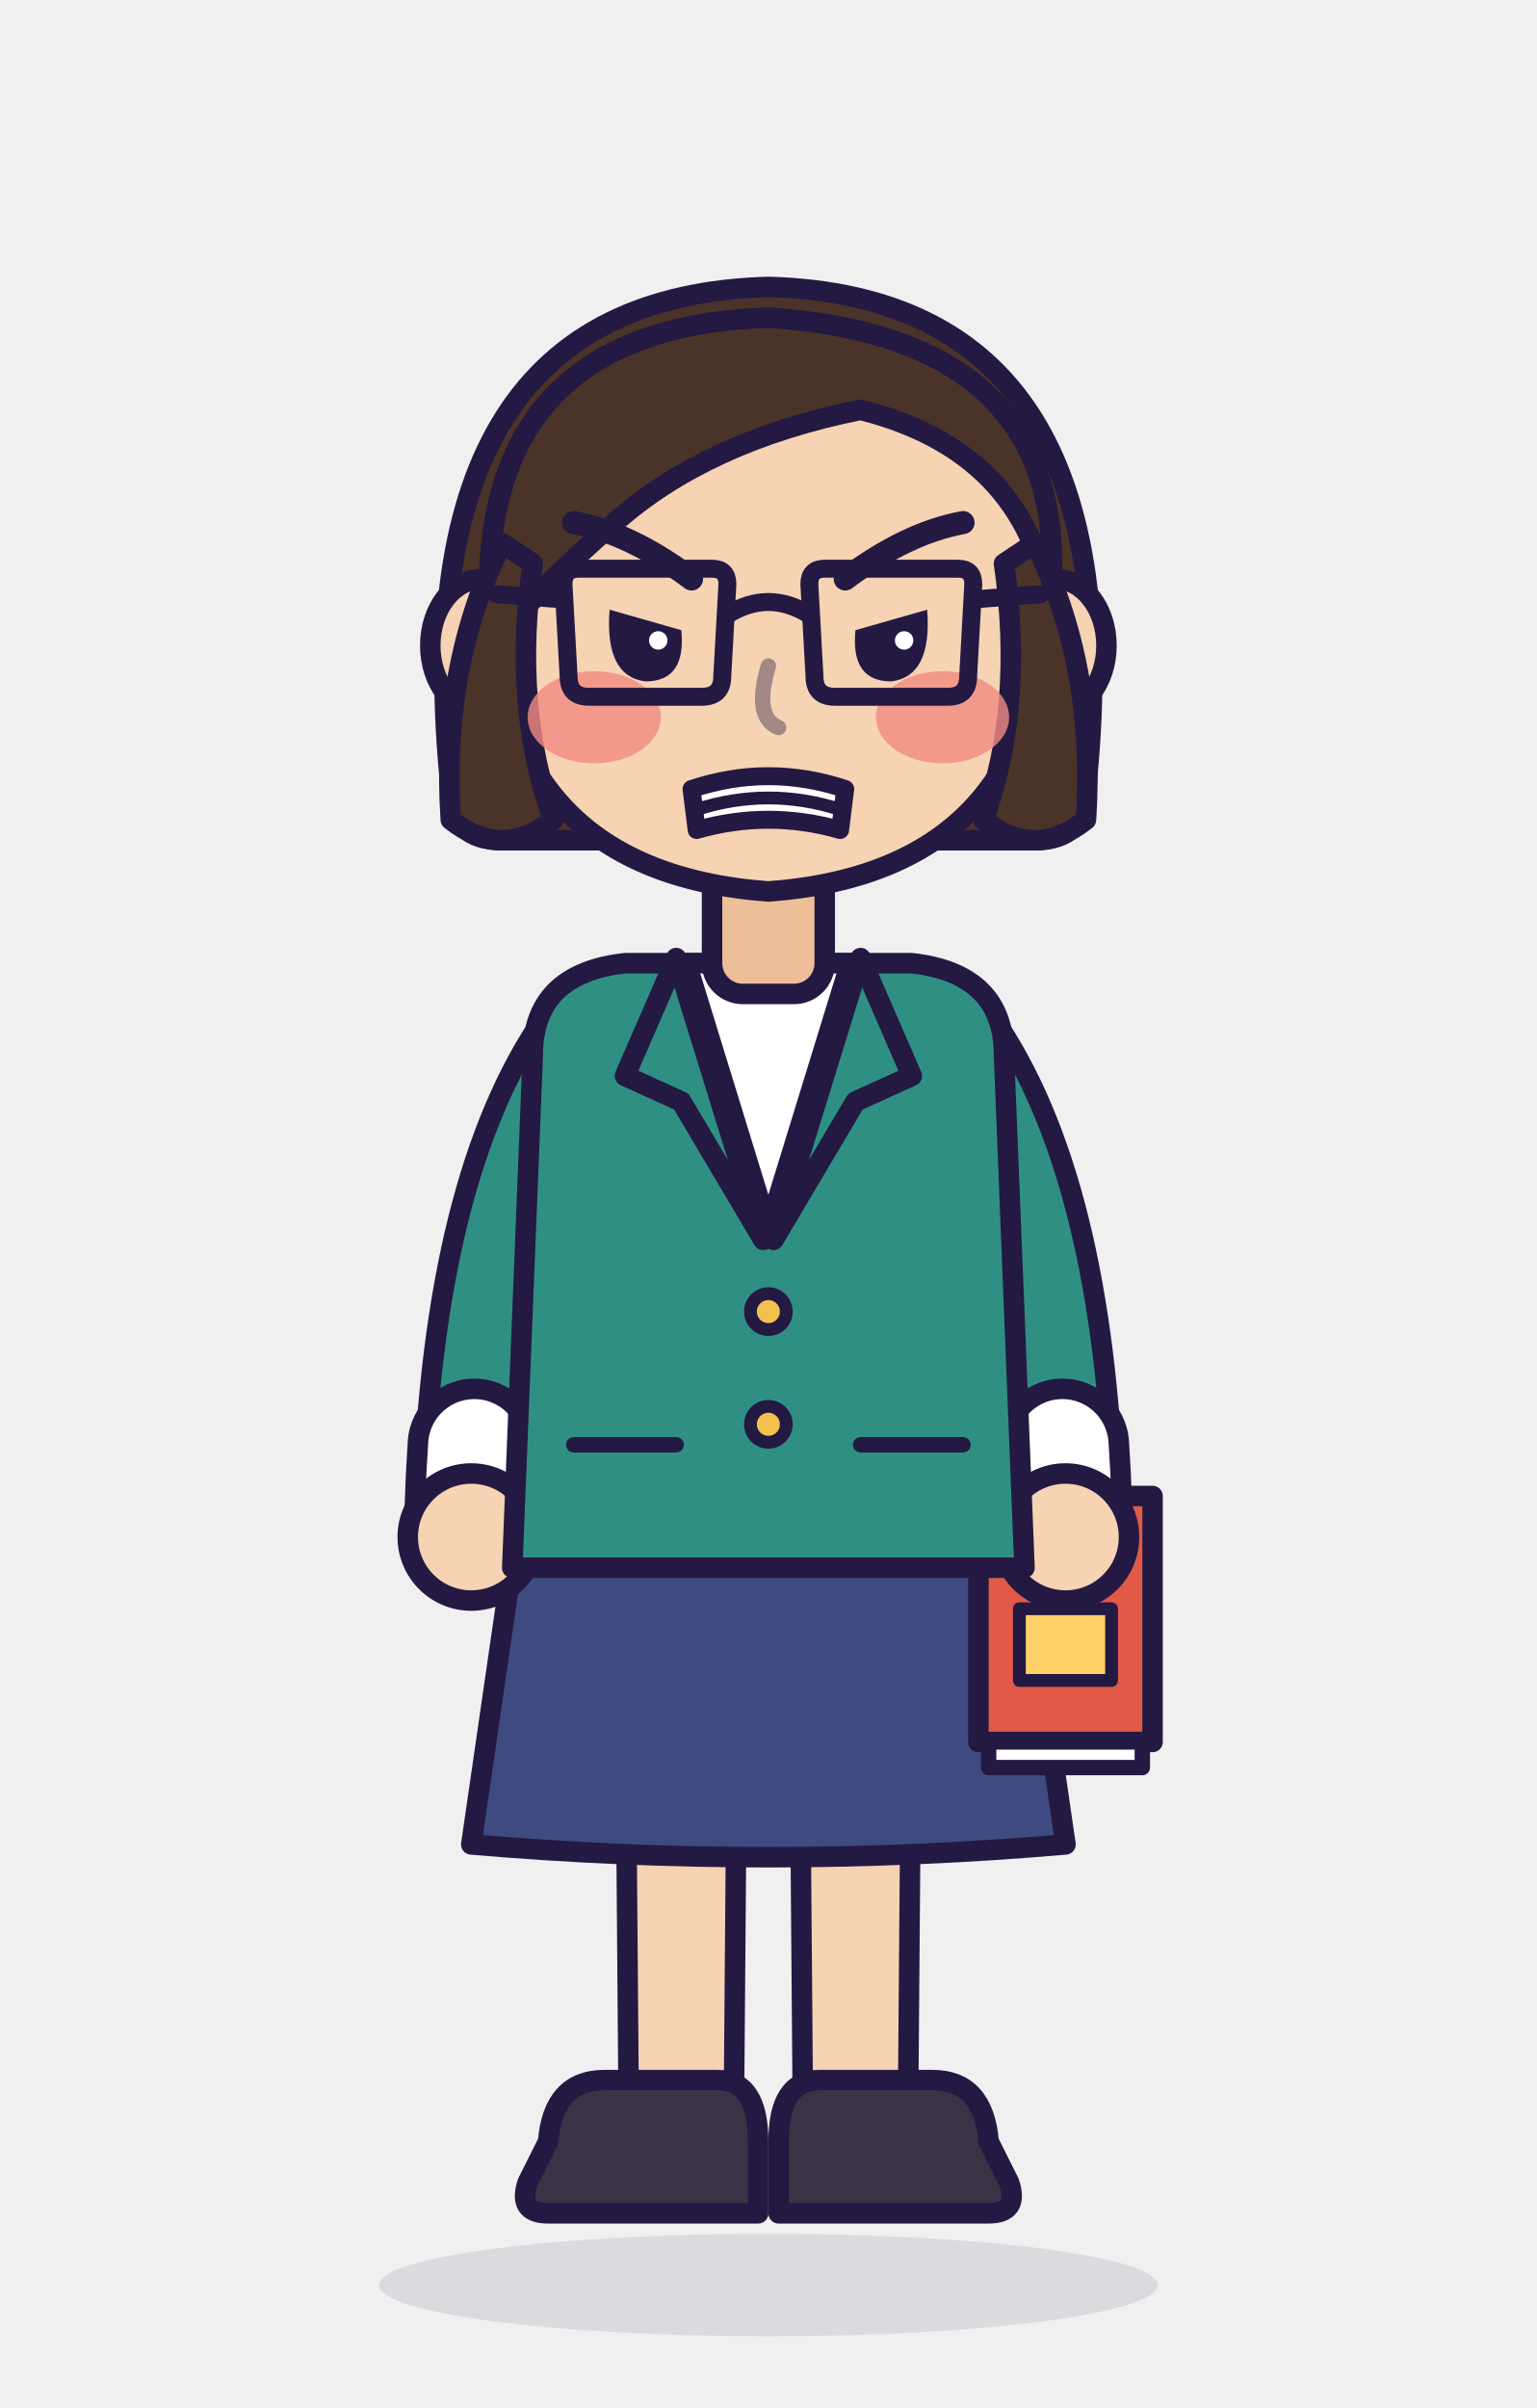
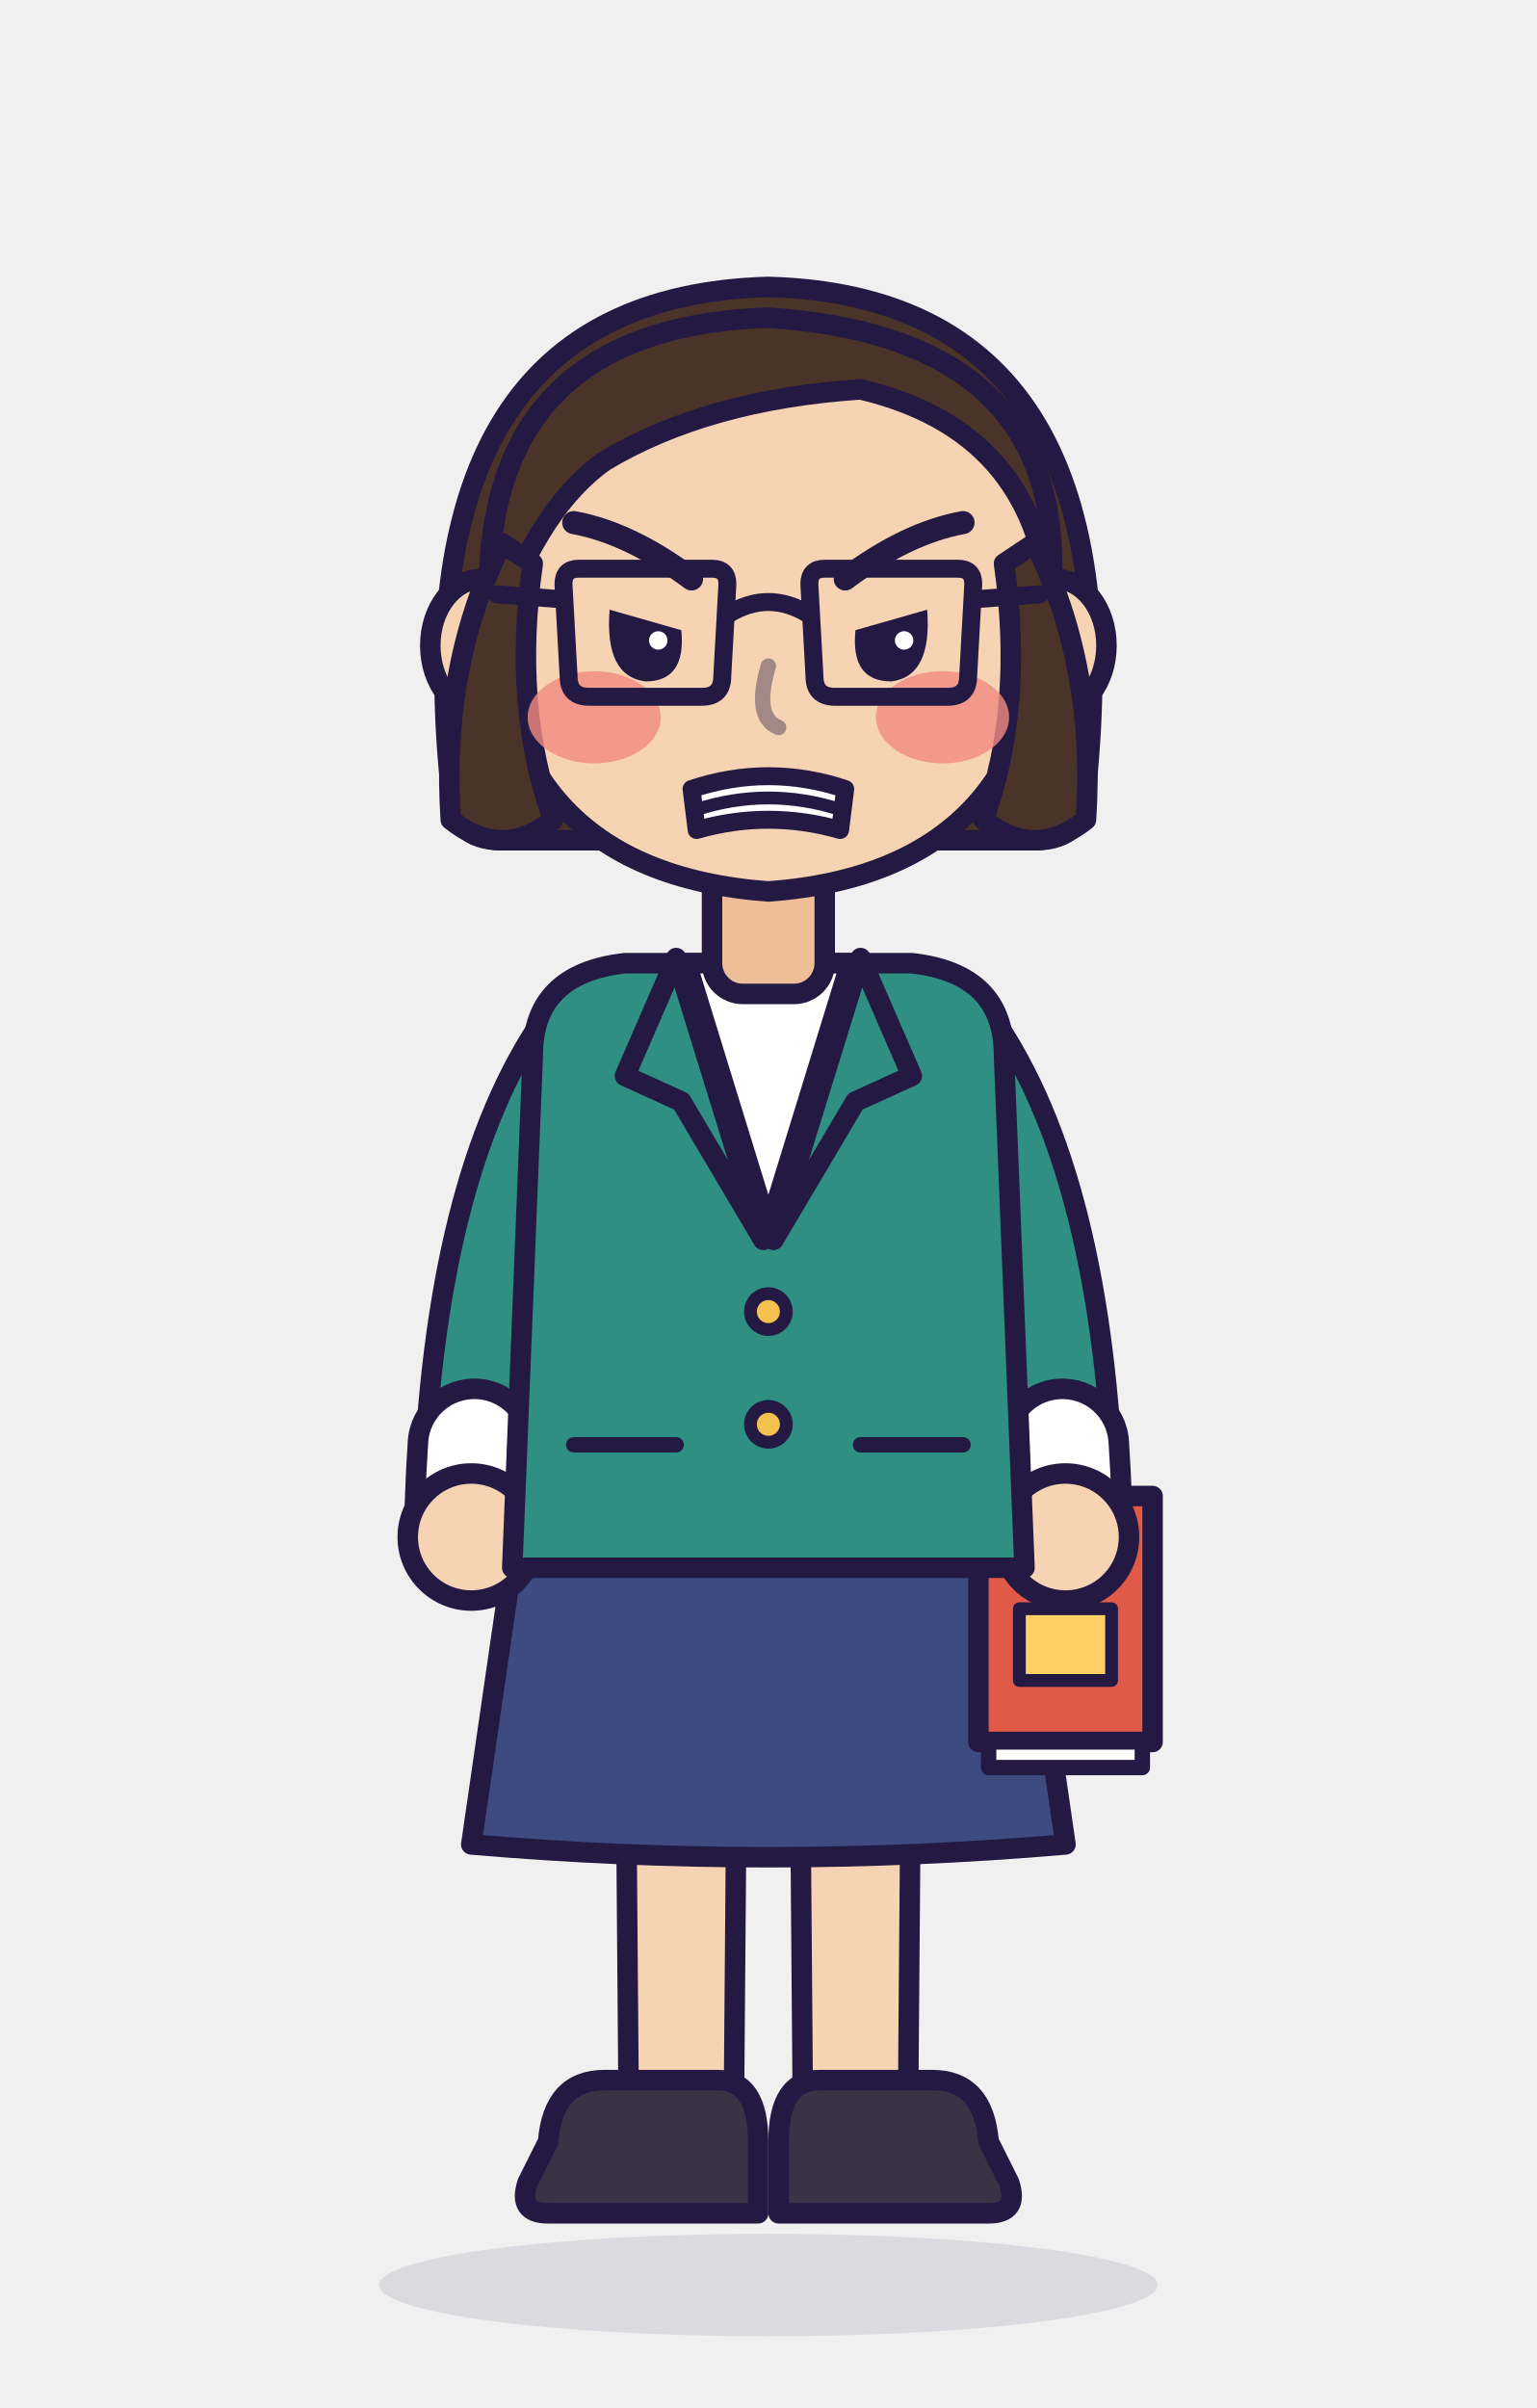
<svg xmlns="http://www.w3.org/2000/svg" viewBox="0 0 300 470" role="img" aria-label="Teacher with a bob, glasses and a book, angry face, front view">
  <ellipse class="shadow" cx="150" cy="446" rx="76" ry="10" fill="#231942" stroke="none" opacity="0.1" />
  <g class="figure" stroke="#231942" stroke-width="4" stroke-linejoin="round" stroke-linecap="round">
    <g class="legs">
      <path d="M121.8 296L144.2 296L143.2 420L122.8 420Z" fill="#F6D3B3" />
      <path d="M155.8 296L178.2 296L177.2 420L156.8 420Z" fill="#F6D3B3" />
      <path d="M148 418Q148 406 140 406L118 406Q108 406 107 418L103 426Q101 432 107 432L148 432Z" fill="#3A3346" />
      <path d="M152 418Q152 406 160 406L182 406Q192 406 193 418L197 426Q199 432 193 432L152 432Z" fill="#3A3346" />
      <path d="M101 298L199 298L208 360Q150 365 92 360Z" fill="#3D4B80" />
    </g>
    <g class="arm-left">
      <path d="M178.2 209.4Q196.6 235.9 198.5 294.3A9.5 9.5 0 0 0 217.5 293.7Q215.4 229.7 193.8 198.6A9.5 9.5 0 0 0 178.2 209.4Z" fill="#2F8F83" />
      <path d="M196.4 282.8Q196.8 288.4 197 294.4A11 11 0 0 0 219 293.6Q218.8 287.3 218.4 281.4A11 11 0 0 0 196.4 282.8Z" fill="#FFFFFF" />
      <g class="book">
        <path d="M191 292L225 292L225 340L191 340Z" fill="#E05A47" />
        <path d="M193 340L223 340L223 345L193 345Z" fill="#FFFFFF" stroke-width="3" />
        <path d="M199 314L217 314L217 328L199 328Z" fill="#FFD166" stroke-width="2.5" />
      </g>
      <circle class="hand" cx="208" cy="300" r="12.4" fill="#F6D3B3" />
    </g>
    <g class="arm-right">
      <path d="M106.2 198.6Q84.6 229.7 82.5 293.7A9.5 9.5 0 0 0 101.5 294.3Q103.4 235.9 121.8 209.4A9.5 9.5 0 0 0 106.2 198.6Z" fill="#2F8F83" />
      <path d="M81.6 281.4Q81.2 287.3 81 293.6A11 11 0 0 0 103 294.4Q103.2 288.4 103.6 282.8A11 11 0 0 0 81.6 281.4Z" fill="#FFFFFF" />
      <circle class="hand" cx="92" cy="300" r="12.4" fill="#F6D3B3" />
    </g>
    <g class="body">
      <path d="M104 206Q104 190 122 188L178 188Q196 190 196 206L200 306L100 306Z" fill="#2F8F83" />
      <path d="M134 188L166 188L150 240Z" fill="#FFFFFF" />
      <g class="neck">
        <rect x="139" y="166" width="22" height="28" rx="6" fill="#EDBE98" />
      </g>
      <path d="M132 187L122 210L133 215L149 242Z" fill="#2F8F83" />
      <path d="M168 187L178 210L167 215L151 242Z" fill="#2F8F83" />
      <g class="buttons">
        <circle cx="150" cy="256" r="3.5" fill="#F2C14E" stroke-width="2.5" />
        <circle cx="150" cy="278" r="3.5" fill="#F2C14E" stroke-width="2.5" />
      </g>
      <path d="M112 282L132 282M168 282L188 282" fill="none" stroke-width="3" />
    </g>
    <g class="head" transform="translate(150 120) scale(1)" stroke-width="4">
      <g class="hair-back">
        <path d="M-62 34Q-72-62 0-64Q72-62 62 34Q62 44 52 44L-52 44Q-62 44-62 34Z" fill="#4A3328" />
      </g>
      <g class="ears">
        <ellipse cx="-56" cy="6" rx="10" ry="13" fill="#F6D3B3" />
        <ellipse cx="56" cy="6" rx="10" ry="13" fill="#F6D3B3" />
        <path d="M-58 0Q-52 6-57 12" fill="none" stroke-width="3" opacity="0.4" />
        <path d="M58 0Q52 6 57 12" fill="none" stroke-width="3" opacity="0.4" />
      </g>
      <path class="face" d="M-54-6Q-54-52 0-52Q54-52 54-6Q54 50 0 54Q-54 50-54-6Z" fill="#F6D3B3" />
      <g class="hair">
-         <path d="M-54 6Q-60-56 0-58Q60-54 55-2Q50-32 18-40Q-12-34-30-18Q-44-6-54 6Z" fill="#4A3328" />
+         <path d="M-54 6Q-60-56 0-58Q60-54 55-2Q52-36 18-44Q-12-42-32-30Q-46-20-54 6Z" fill="#4A3328" />
        <path d="M-52-14Q-64 10-62 40Q-52 48-42 40Q-50 18-46-10Z" fill="#4A3328" />
        <path d="M52-14Q64 10 62 40Q52 48 42 40Q50 18 46-10Z" fill="#4A3328" />
      </g>
      <g class="cheeks">
        <ellipse cx="-34" cy="20" rx="13" ry="9" fill="#F28B82" stroke="none" opacity="0.8" />
        <ellipse cx="34" cy="20" rx="13" ry="9" fill="#F28B82" stroke="none" opacity="0.8" />
      </g>
      <g class="brows">
        <path d="M-38-18Q-27-16-15-7M15-7Q27-16 38-18" fill="none" stroke-width="4.5" />
      </g>
      <g class="eyes">
        <path d="M-31-1L-17 3Q-16 13-24 13Q-32 12-31-1Z" fill="#231942" stroke="none" />
        <path d="M31-1L17 3Q16 13 24 13Q32 12 31-1Z" fill="#231942" stroke="none" />
        <circle cx="-21.5" cy="5" r="1.8" fill="#FFFFFF" stroke="none" />
        <circle cx="26.5" cy="5" r="1.8" fill="#FFFFFF" stroke="none" />
      </g>
      <g class="nose">
        <path d="M0 10Q-3 20 2 22" fill="none" stroke-width="3" opacity="0.4" />
      </g>
      <g class="mouth">
        <path d="M-15 34Q0 29 15 34L14 42Q0 38-14 42Z" fill="#FFFFFF" stroke-width="3.5" />
        <path d="M-14 38Q0 33.5 14 38" fill="none" stroke-width="2.5" />
      </g>
      <g class="glasses">
        <path d="M-40-6Q-40-9-37-9L-11-9Q-8-9-8-6L-9 12Q-9 16-13 16L-35 16Q-39 16-39 12Z" fill="none" stroke-width="3.5" />
        <path d="M40-6Q40-9 37-9L11-9Q8-9 8-6L9 12Q9 16 13 16L35 16Q39 16 39 12Z" fill="none" stroke-width="3.5" />
        <path d="M-8 0Q0-5 8 0" fill="none" stroke-width="3.5" />
        <path d="M-40-3L-53-4M40-3L53-4" fill="none" stroke-width="3.5" />
      </g>
    </g>
  </g>
</svg>
